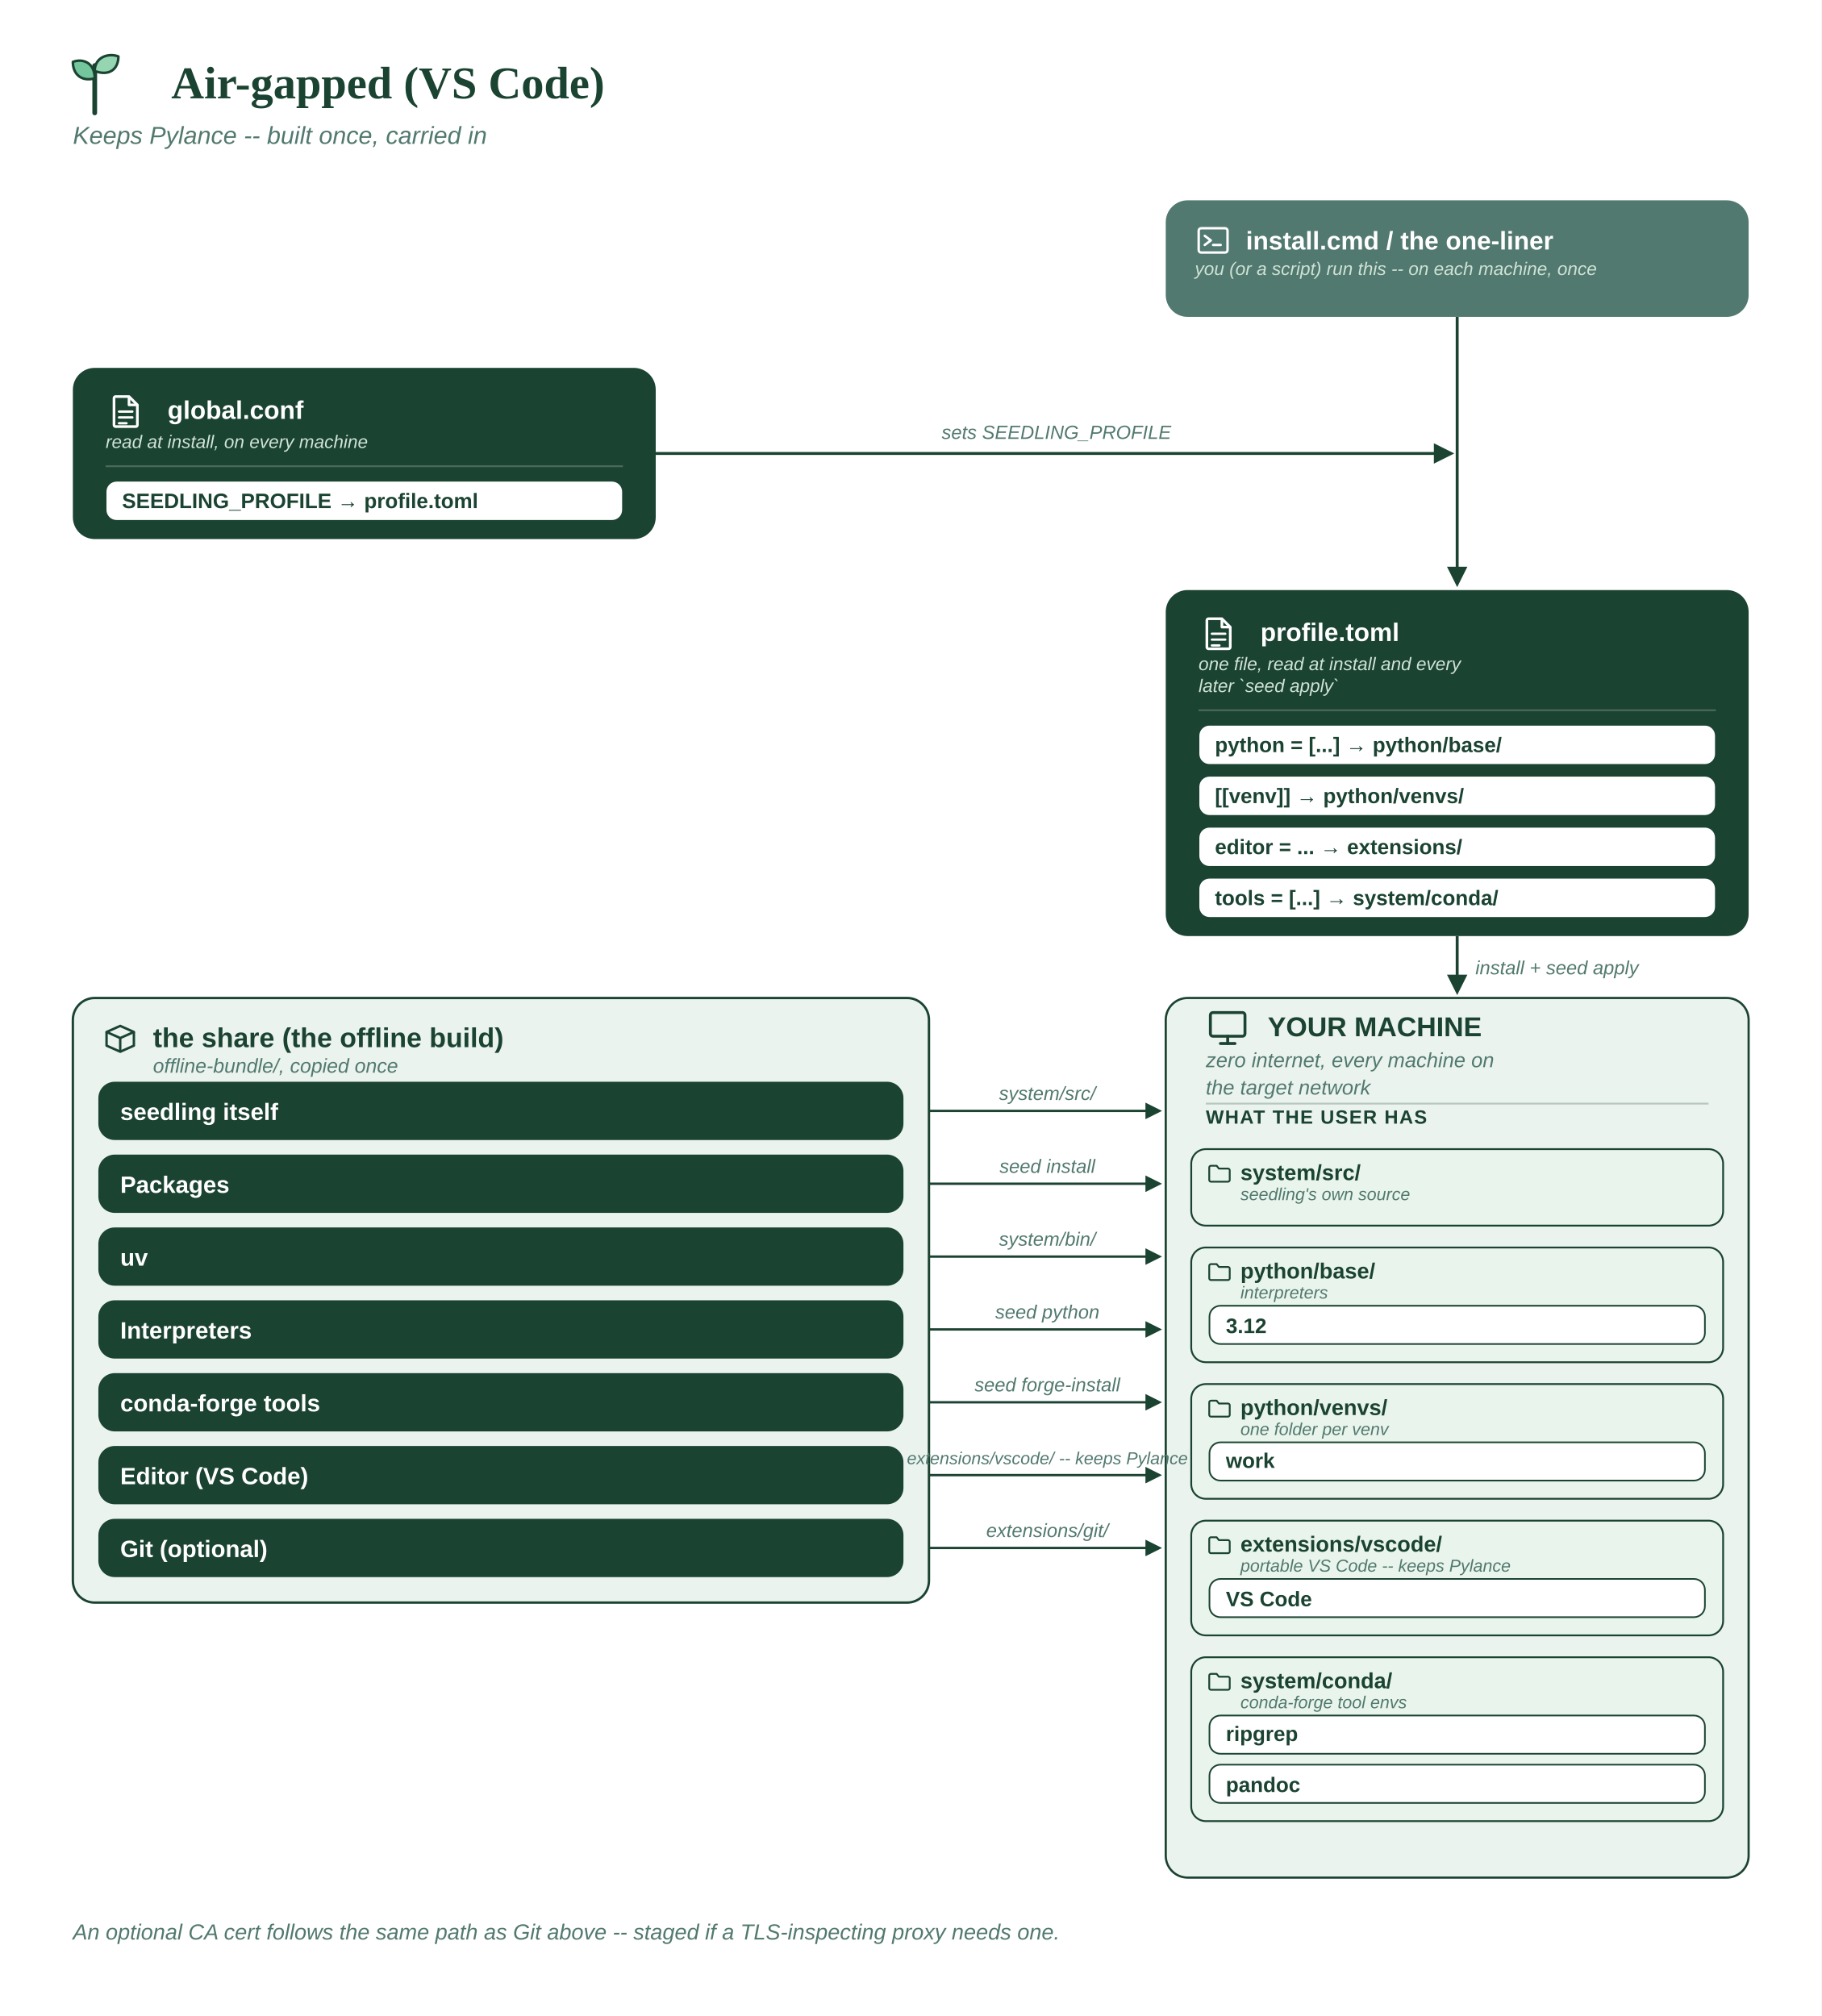
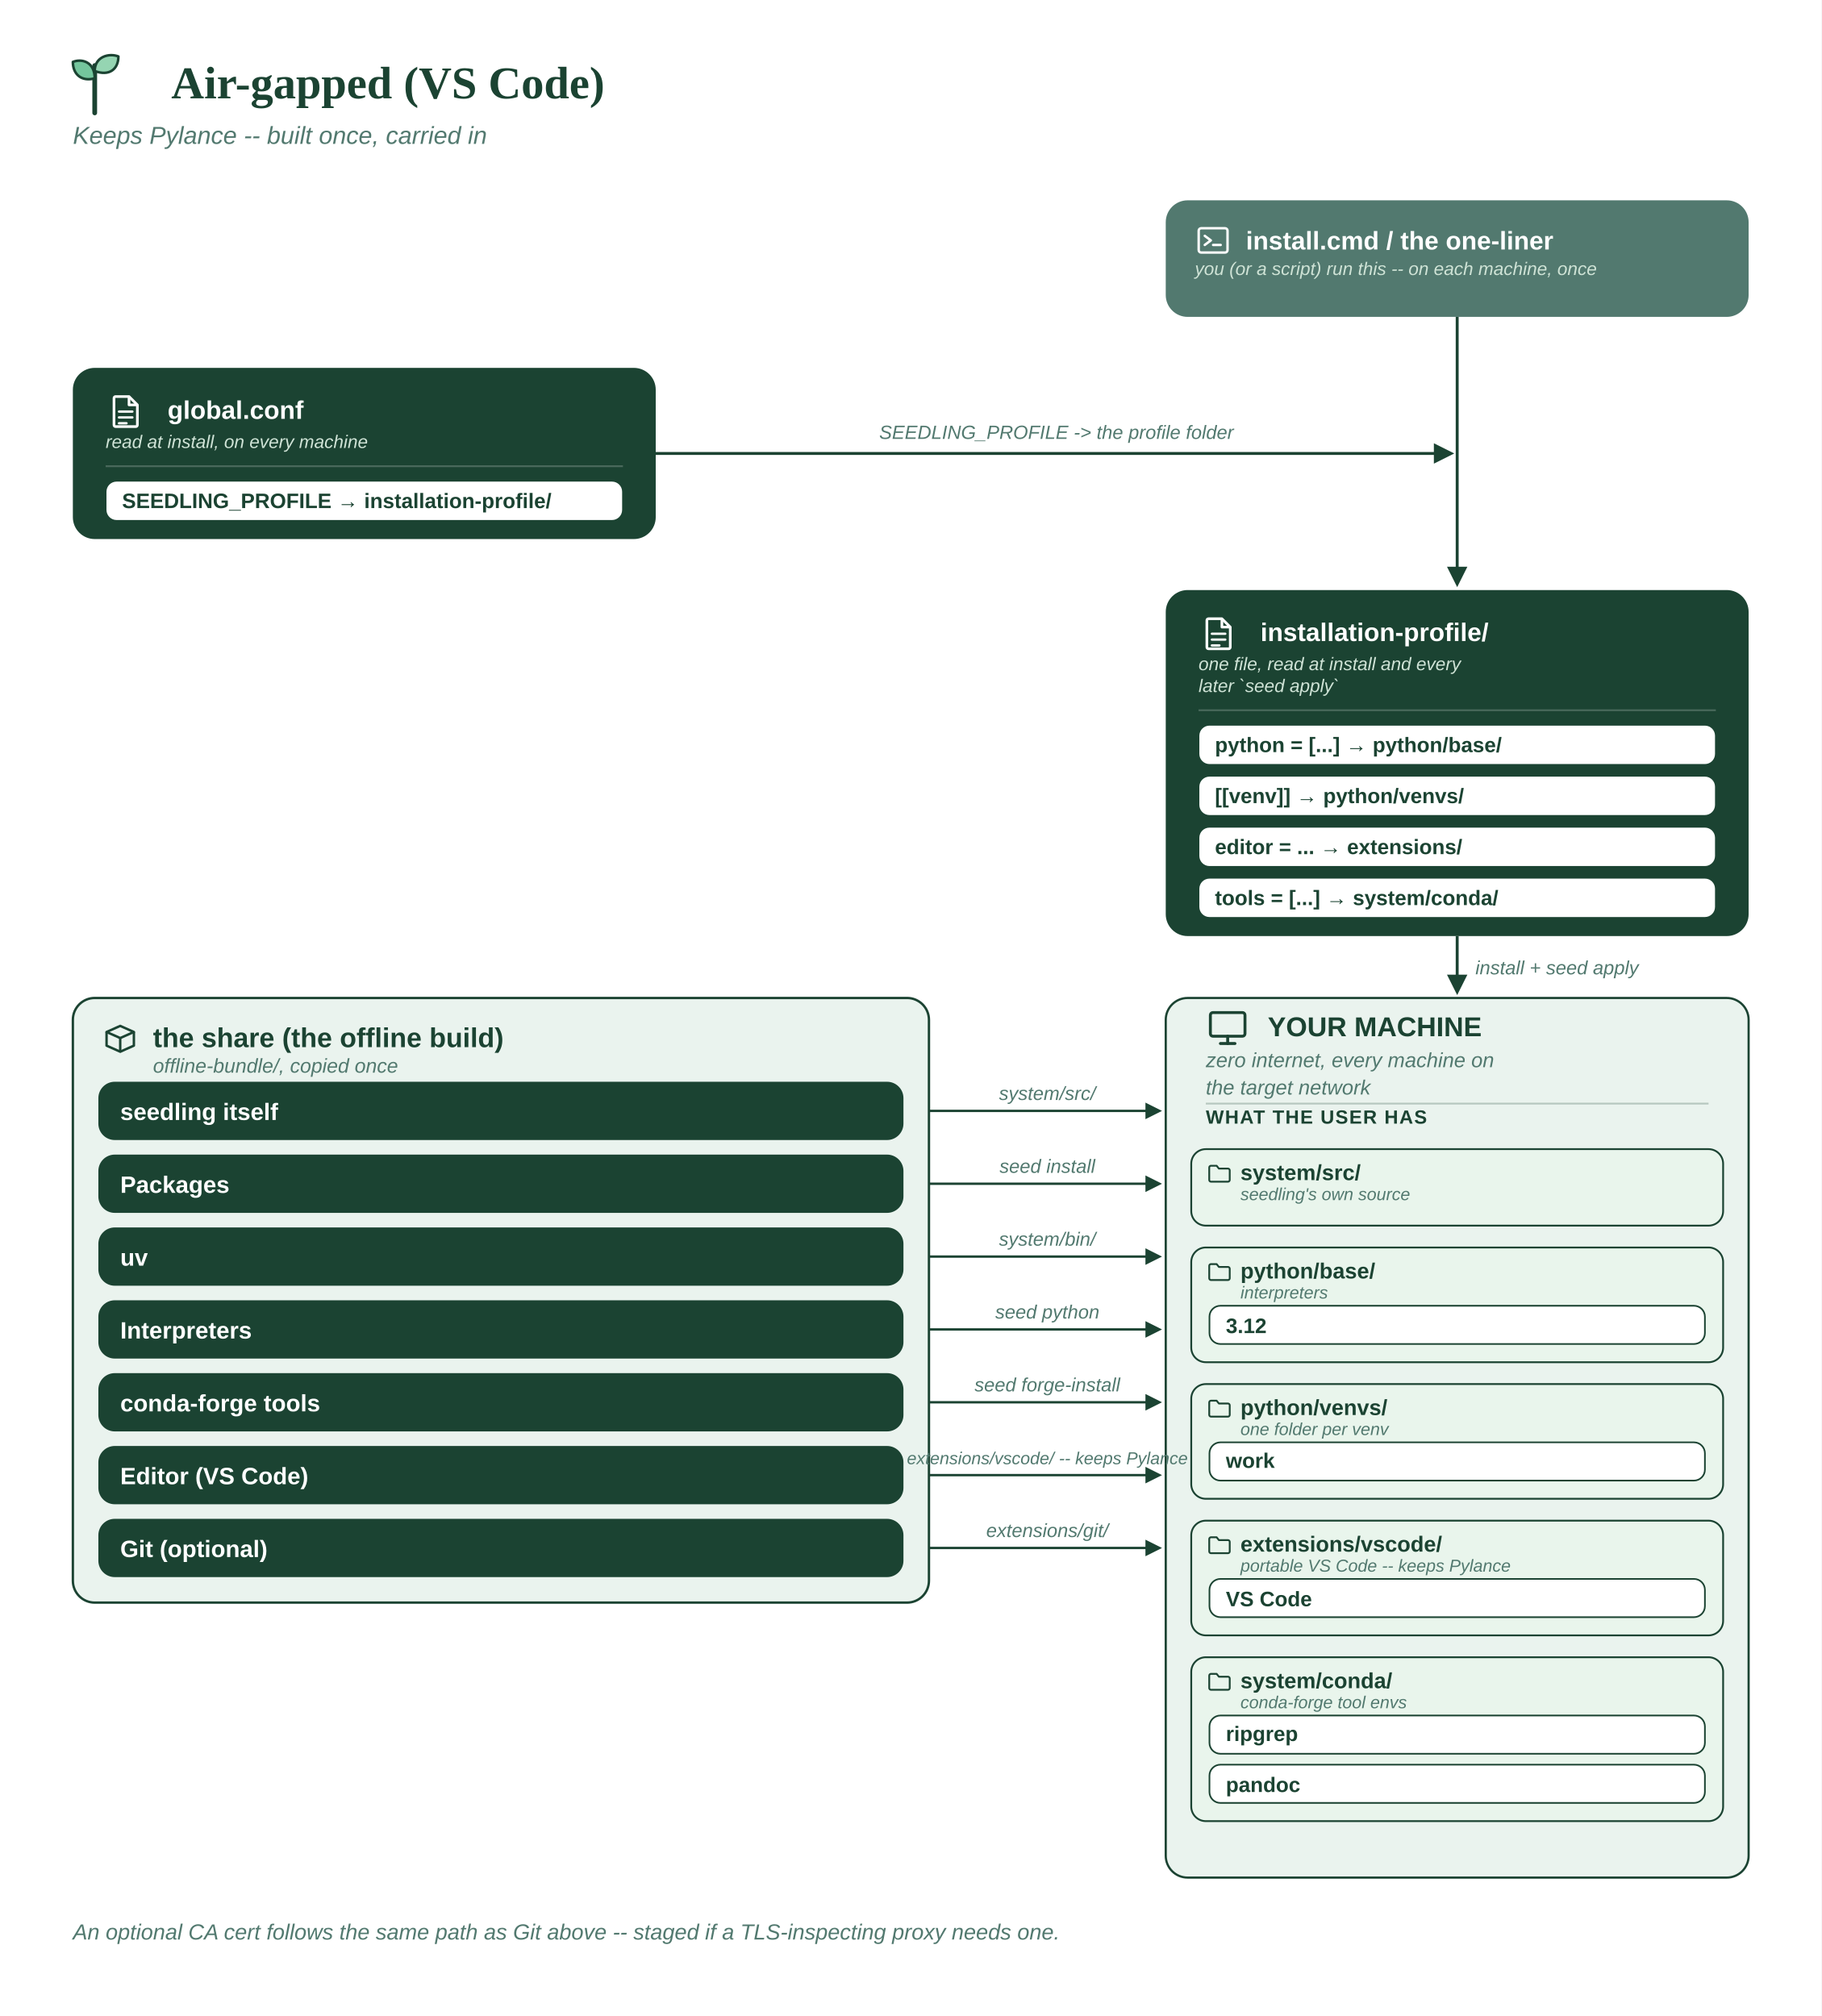
<svg xmlns="http://www.w3.org/2000/svg" viewBox="0 0 1000 1107" font-family="Arial, Helvetica, sans-serif">
  <defs>
    <defs>
      <style>
      .head  { font-family: Georgia, 'Times New Roman', serif; }
      .body  { font-family: Arial, Helvetica, sans-serif; }
      .fg    { fill: #1B4332; }
      .fw    { fill: #FFFFFF; }
      .fmute { fill: #52796F; }
    </style>
      <marker id="arrow" markerWidth="7" markerHeight="7" refX="5.5" refY="3.5" orient="auto">
        <path d="M0,0 L7,3.5 L0,7 Z" fill="#1B4332" />
      </marker>
      <symbol id="ic-cloud" viewBox="0 0 24 24">
        <path d="M6.5 18 C3.5 18 2 15.8 2 13.8 C2 11.6 3.8 10 5.8 10.1 C6.4 7.6 8.7 6 11.2 6.3 C13.6 6.6 15.4 8.6 15.5 11 C17.9 11.1 20 13 20 15.3 C20 17.4 18.2 18 17 18 Z" fill="none" stroke="currentColor" stroke-width="1.6" stroke-linejoin="round" />
      </symbol>
      <symbol id="ic-box" viewBox="0 0 24 24">
        <path d="M3 8 L12 4 L21 8 L12 12 Z" fill="none" stroke="currentColor" stroke-width="1.6" stroke-linejoin="round" />
        <path d="M3 8 V17 L12 21 V12" fill="none" stroke="currentColor" stroke-width="1.6" stroke-linejoin="round" />
        <path d="M21 8 V17 L12 21" fill="none" stroke="currentColor" stroke-width="1.6" stroke-linejoin="round" />
      </symbol>
      <symbol id="ic-server" viewBox="0 0 24 24">
        <rect x="3" y="4" width="18" height="6" rx="1.3" fill="none" stroke="currentColor" stroke-width="1.6" />
        <rect x="3" y="14" width="18" height="6" rx="1.3" fill="none" stroke="currentColor" stroke-width="1.6" />
        <circle cx="7" cy="7" r="1" fill="currentColor" />
        <circle cx="7" cy="17" r="1" fill="currentColor" />
      </symbol>
      <symbol id="ic-monitor" viewBox="0 0 24 24">
        <rect x="2.5" y="4" width="19" height="13" rx="1.4" fill="none" stroke="currentColor" stroke-width="1.6" />
        <line x1="8" y1="21" x2="16" y2="21" stroke="currentColor" stroke-width="1.6" stroke-linecap="round" />
        <line x1="12" y1="17" x2="12" y2="21" stroke="currentColor" stroke-width="1.6" stroke-linecap="round" />
      </symbol>
      <symbol id="ic-folder" viewBox="0 0 24 24">
        <path d="M3 6.5 C3 5.7 3.7 5 4.5 5 H9.5 L11.5 7.5 H19.5 C20.3 7.5 21 8.2 21 9 V17.5 C21 18.3 20.3 19 19.5 19 H4.5 C3.7 19 3 18.3 3 17.5 Z" fill="none" stroke="currentColor" stroke-width="1.6" stroke-linejoin="round" />
      </symbol>
      <symbol id="ic-doc" viewBox="0 0 24 24">
        <path d="M6 3 H14 L19 8 V20 C19 20.6 18.6 21 18 21 H6 C5.4 21 5 20.6 5 20 V4 C5 3.4 5.4 3 6 3 Z" fill="none" stroke="currentColor" stroke-width="1.6" stroke-linejoin="round" />
        <path d="M14 3 V8 H19" fill="none" stroke="currentColor" stroke-width="1.6" stroke-linejoin="round" />
        <line x1="8" y1="12" x2="16" y2="12" stroke="currentColor" stroke-width="1.4" stroke-linecap="round" />
        <line x1="8" y1="15.5" x2="16" y2="15.5" stroke="currentColor" stroke-width="1.4" stroke-linecap="round" />
        <line x1="8" y1="19" x2="12.5" y2="19" stroke="currentColor" stroke-width="1.4" stroke-linecap="round" />
      </symbol>
      <symbol id="ic-terminal" viewBox="0 0 24 24">
        <rect x="2.5" y="4" width="19" height="16" rx="1.6" fill="none" stroke="currentColor" stroke-width="1.6" />
        <path d="M6.5 9 L10.5 12 L6.5 15" fill="none" stroke="currentColor" stroke-width="1.6" stroke-linecap="round" stroke-linejoin="round" />
        <line x1="12" y1="15" x2="17" y2="15" stroke="currentColor" stroke-width="1.6" stroke-linecap="round" />
      </symbol>
    </defs>
  </defs>
  <rect x="0" y="0" width="1000" height="1107" fill="#FFFFFF" />
  <g transform="translate(40,20)">
    <path d="M12 42 V16" stroke="#1B4332" stroke-width="2.6" stroke-linecap="round" fill="none" />
    <path d="M12 23 C12 14 5 12 0 14 C0 21 5 25 12 23 Z" fill="#74C69D" stroke="#1B4332" stroke-width="1.4" stroke-linejoin="round" />
    <path d="M12 19 C12 11 20 9 25 11 C25 18 20 22 12 19 Z" fill="#95D5B2" stroke="#1B4332" stroke-width="1.4" stroke-linejoin="round" />
  </g>
  <text x="94" y="54" class="head fg" font-size="25" font-weight="700">Air-gapped (VS Code)</text>
  <text x="40" y="79" class="body fmute" font-size="13.5" font-style="italic">Keeps Pylance -- built once, carried in</text>
  <rect x="640" y="110" width="320" height="64" rx="12" fill="#52796F" />
  <use href="#ic-terminal" x="656" y="122" width="20" height="20" color="#FFFFFF" />
  <text x="684" y="137" class="body fw" font-size="14.0" font-weight="700">install.cmd  /  the one-liner</text>
  <text x="656" y="151" class="body" fill="#CFE3D6" font-size="10" font-style="italic">you (or a script) run this -- on each machine, once</text>
  <line x1="800" y1="174" x2="800" y2="320" stroke="#1B4332" stroke-width="1.6" marker-end="url(#arrow)" />
  <rect x="40" y="202" width="320" height="94" rx="12" fill="#1B4332" />
  <use href="#ic-doc" x="58" y="215" width="22" height="22" color="#FFFFFF" />
  <text x="92" y="230" class="body fw" font-size="14" font-weight="700">global.conf</text>
  <text x="58" y="246" class="body" fill="#CFE3D6" font-size="10" font-style="italic">read at install, on every machine</text>
  <line x1="58" y1="256" x2="342" y2="256" stroke="#FFFFFF" stroke-width="1" opacity="0.2" />
  <rect x="58" y="264" width="284" height="22" rx="6" fill="#FFFFFF" stroke="#1B4332" stroke-width="0.9" />
-   <text x="67" y="279" class="body fg" font-size="11.5" font-weight="600">SEEDLING_PROFILE  →  profile.toml</text>
+   <text x="67" y="279" class="body fg" font-size="11.5" font-weight="600">SEEDLING_PROFILE  →  installation-profile/</text>
  <line x1="360" y1="249" x2="796" y2="249" stroke="#1B4332" stroke-width="1.6" marker-end="url(#arrow)" />
-   <text x="580" y="241" text-anchor="middle" class="body fmute" font-size="10.5" font-style="italic">sets SEEDLING_PROFILE</text>
+   <text x="580" y="241" text-anchor="middle" class="body fmute" font-size="10.5" font-style="italic">SEEDLING_PROFILE -&gt; the profile folder</text>
  <rect x="640" y="324" width="320" height="190" rx="12" fill="#1B4332" />
  <use href="#ic-doc" x="658" y="337" width="22" height="22" color="#FFFFFF" />
-   <text x="692" y="352" class="body fw" font-size="14.0" font-weight="700">profile.toml</text>
+   <text x="692" y="352" class="body fw" font-size="14.0" font-weight="700">installation-profile/</text>
  <text x="658" y="368" class="body" fill="#CFE3D6" font-size="10" font-style="italic">one file, read at install and every</text>
  <text x="658" y="380" class="body" fill="#CFE3D6" font-size="10" font-style="italic">later `seed apply`</text>
  <line x1="658" y1="390" x2="942" y2="390" stroke="#FFFFFF" stroke-width="1" opacity="0.2" />
  <rect x="658" y="398" width="284" height="22" rx="6" fill="#FFFFFF" stroke="#1B4332" stroke-width="0.9" />
  <text x="667" y="413" class="body fg" font-size="11.5" font-weight="600">python = [...]  →  python/base/</text>
  <rect x="658" y="426" width="284" height="22" rx="6" fill="#FFFFFF" stroke="#1B4332" stroke-width="0.9" />
  <text x="667" y="441" class="body fg" font-size="11.5" font-weight="600">[[venv]]  →  python/venvs/</text>
  <rect x="658" y="454" width="284" height="22" rx="6" fill="#FFFFFF" stroke="#1B4332" stroke-width="0.9" />
  <text x="667" y="469" class="body fg" font-size="11.5" font-weight="600">editor = ...  →  extensions/</text>
  <rect x="658" y="482" width="284" height="22" rx="6" fill="#FFFFFF" stroke="#1B4332" stroke-width="0.9" />
  <text x="667" y="497" class="body fg" font-size="11.5" font-weight="600">tools = [...]  →  system/conda/</text>
  <line x1="800" y1="514" x2="800" y2="544" stroke="#1B4332" stroke-width="1.6" marker-end="url(#arrow)" />
  <text x="810" y="535" class="body fmute" font-size="10.5" font-style="italic">install + seed apply</text>
  <rect x="640" y="548" width="320" height="483" rx="12" fill="#EAF3EE" stroke="#1B4332" stroke-width="1.2" />
  <use href="#ic-monitor" x="662" y="552" width="24" height="24" color="#1B4332" />
  <text x="696" y="569" class="body fg" font-size="15" font-weight="700">YOUR MACHINE</text>
  <text x="662" y="586" class="body fmute" font-size="11.3" font-style="italic">zero internet, every machine on</text>
  <text x="662" y="601" class="body fmute" font-size="11.3" font-style="italic">the target network</text>
  <line x1="662" y1="606" x2="938" y2="606" stroke="#1B4332" stroke-width="1" opacity="0.25" />
  <text x="662" y="617" class="body fg" font-size="10.5" font-weight="700" letter-spacing="0.6">WHAT THE USER HAS</text>
  <rect x="654" y="631" width="292" height="42" rx="8" fill="#E9F5EC" stroke="#1B4332" stroke-width="1" />
  <use href="#ic-folder" x="662" y="637" width="15" height="15" color="#1B4332" />
  <text x="681" y="648" class="body fg" font-size="12.0" font-weight="700">system/src/</text>
  <text x="681" y="659" class="body fmute" font-size="9.5" font-style="italic">seedling's own source</text>
  <rect x="654" y="685" width="292" height="63" rx="8" fill="#E9F5EC" stroke="#1B4332" stroke-width="1" />
  <use href="#ic-folder" x="662" y="691" width="15" height="15" color="#1B4332" />
  <text x="681" y="702" class="body fg" font-size="12.0" font-weight="700">python/base/</text>
  <text x="681" y="713" class="body fmute" font-size="9.5" font-style="italic">interpreters</text>
  <rect x="664" y="717" width="272" height="21" rx="6" fill="#FFFFFF" stroke="#1B4332" stroke-width="0.9" />
  <text x="673" y="732" class="body fg" font-size="11.5" font-weight="600">3.12</text>
  <rect x="654" y="760" width="292" height="63" rx="8" fill="#E9F5EC" stroke="#1B4332" stroke-width="1" />
  <use href="#ic-folder" x="662" y="766" width="15" height="15" color="#1B4332" />
  <text x="681" y="777" class="body fg" font-size="12.0" font-weight="700">python/venvs/</text>
  <text x="681" y="788" class="body fmute" font-size="9.5" font-style="italic">one folder per venv</text>
  <rect x="664" y="792" width="272" height="21" rx="6" fill="#FFFFFF" stroke="#1B4332" stroke-width="0.9" />
  <text x="673" y="806" class="body fg" font-size="11.5" font-weight="600">work</text>
  <rect x="654" y="835" width="292" height="63" rx="8" fill="#E9F5EC" stroke="#1B4332" stroke-width="1" />
  <use href="#ic-folder" x="662" y="841" width="15" height="15" color="#1B4332" />
  <text x="681" y="852" class="body fg" font-size="12.0" font-weight="700">extensions/vscode/</text>
  <text x="681" y="863" class="body fmute" font-size="9.5" font-style="italic">portable VS Code -- keeps Pylance</text>
  <rect x="664" y="867" width="272" height="21" rx="6" fill="#FFFFFF" stroke="#1B4332" stroke-width="0.9" />
  <text x="673" y="882" class="body fg" font-size="11.5" font-weight="600">VS Code</text>
  <rect x="654" y="910" width="292" height="90" rx="8" fill="#E9F5EC" stroke="#1B4332" stroke-width="1" />
  <use href="#ic-folder" x="662" y="916" width="15" height="15" color="#1B4332" />
  <text x="681" y="927" class="body fg" font-size="12.0" font-weight="700">system/conda/</text>
  <text x="681" y="938" class="body fmute" font-size="9.5" font-style="italic">conda-forge tool envs</text>
  <rect x="664" y="942" width="272" height="21" rx="6" fill="#FFFFFF" stroke="#1B4332" stroke-width="0.9" />
  <text x="673" y="956" class="body fg" font-size="11.5" font-weight="600">ripgrep</text>
  <rect x="664" y="969" width="272" height="21" rx="6" fill="#FFFFFF" stroke="#1B4332" stroke-width="0.9" />
  <text x="673" y="984" class="body fg" font-size="11.5" font-weight="600">pandoc</text>
  <rect x="40" y="548" width="470" height="332" rx="12" fill="#EAF3EE" stroke="#1B4332" stroke-width="1.3" />
  <use href="#ic-box" x="56" y="560" width="20" height="20" color="#1B4332" />
  <text x="84" y="575" class="body fg" font-size="15.0" font-weight="700">the share (the offline build)</text>
  <text x="84" y="589" class="body fmute" font-size="11.0" font-style="italic">offline-bundle/, copied once</text>
  <rect x="54" y="594" width="442" height="32" rx="9" fill="#1B4332" />
  <text x="66" y="615" class="body fw" font-size="13.0" font-weight="700">seedling itself</text>
  <line x1="510" y1="610" x2="636" y2="610" stroke="#1B4332" stroke-width="1.3" marker-end="url(#arrow)" />
  <text x="575" y="604" text-anchor="middle" class="body fmute" font-size="10.5" font-style="italic">system/src/</text>
  <rect x="54" y="634" width="442" height="32" rx="9" fill="#1B4332" />
  <text x="66" y="655" class="body fw" font-size="13.0" font-weight="700">Packages</text>
  <line x1="510" y1="650" x2="636" y2="650" stroke="#1B4332" stroke-width="1.3" marker-end="url(#arrow)" />
  <text x="575" y="644" text-anchor="middle" class="body fmute" font-size="10.5" font-style="italic">seed install</text>
  <rect x="54" y="674" width="442" height="32" rx="9" fill="#1B4332" />
  <text x="66" y="695" class="body fw" font-size="13.0" font-weight="700">uv</text>
  <line x1="510" y1="690" x2="636" y2="690" stroke="#1B4332" stroke-width="1.3" marker-end="url(#arrow)" />
  <text x="575" y="684" text-anchor="middle" class="body fmute" font-size="10.5" font-style="italic">system/bin/</text>
  <rect x="54" y="714" width="442" height="32" rx="9" fill="#1B4332" />
  <text x="66" y="735" class="body fw" font-size="13.0" font-weight="700">Interpreters</text>
  <line x1="510" y1="730" x2="636" y2="730" stroke="#1B4332" stroke-width="1.3" marker-end="url(#arrow)" />
  <text x="575" y="724" text-anchor="middle" class="body fmute" font-size="10.5" font-style="italic">seed python</text>
  <rect x="54" y="754" width="442" height="32" rx="9" fill="#1B4332" />
  <text x="66" y="775" class="body fw" font-size="13.0" font-weight="700">conda-forge tools</text>
  <line x1="510" y1="770" x2="636" y2="770" stroke="#1B4332" stroke-width="1.3" marker-end="url(#arrow)" />
  <text x="575" y="764" text-anchor="middle" class="body fmute" font-size="10.5" font-style="italic">seed forge-install</text>
  <rect x="54" y="794" width="442" height="32" rx="9" fill="#1B4332" />
  <text x="66" y="815" class="body fw" font-size="13.0" font-weight="700">Editor (VS Code)</text>
  <line x1="510" y1="810" x2="636" y2="810" stroke="#1B4332" stroke-width="1.3" marker-end="url(#arrow)" />
  <text x="575" y="804" text-anchor="middle" class="body fmute" font-size="9.5" font-style="italic">extensions/vscode/ -- keeps Pylance</text>
  <rect x="54" y="834" width="442" height="32" rx="9" fill="#1B4332" />
  <text x="66" y="855" class="body fw" font-size="13.0" font-weight="700">Git (optional)</text>
  <line x1="510" y1="850" x2="636" y2="850" stroke="#1B4332" stroke-width="1.3" marker-end="url(#arrow)" />
  <text x="575" y="844" text-anchor="middle" class="body fmute" font-size="10.5" font-style="italic">extensions/git/</text>
  <text x="40" y="1065" class="body fmute" font-size="12" font-style="italic">An optional CA cert follows the same path as Git above -- staged if a TLS-inspecting proxy needs one.</text>
</svg>
